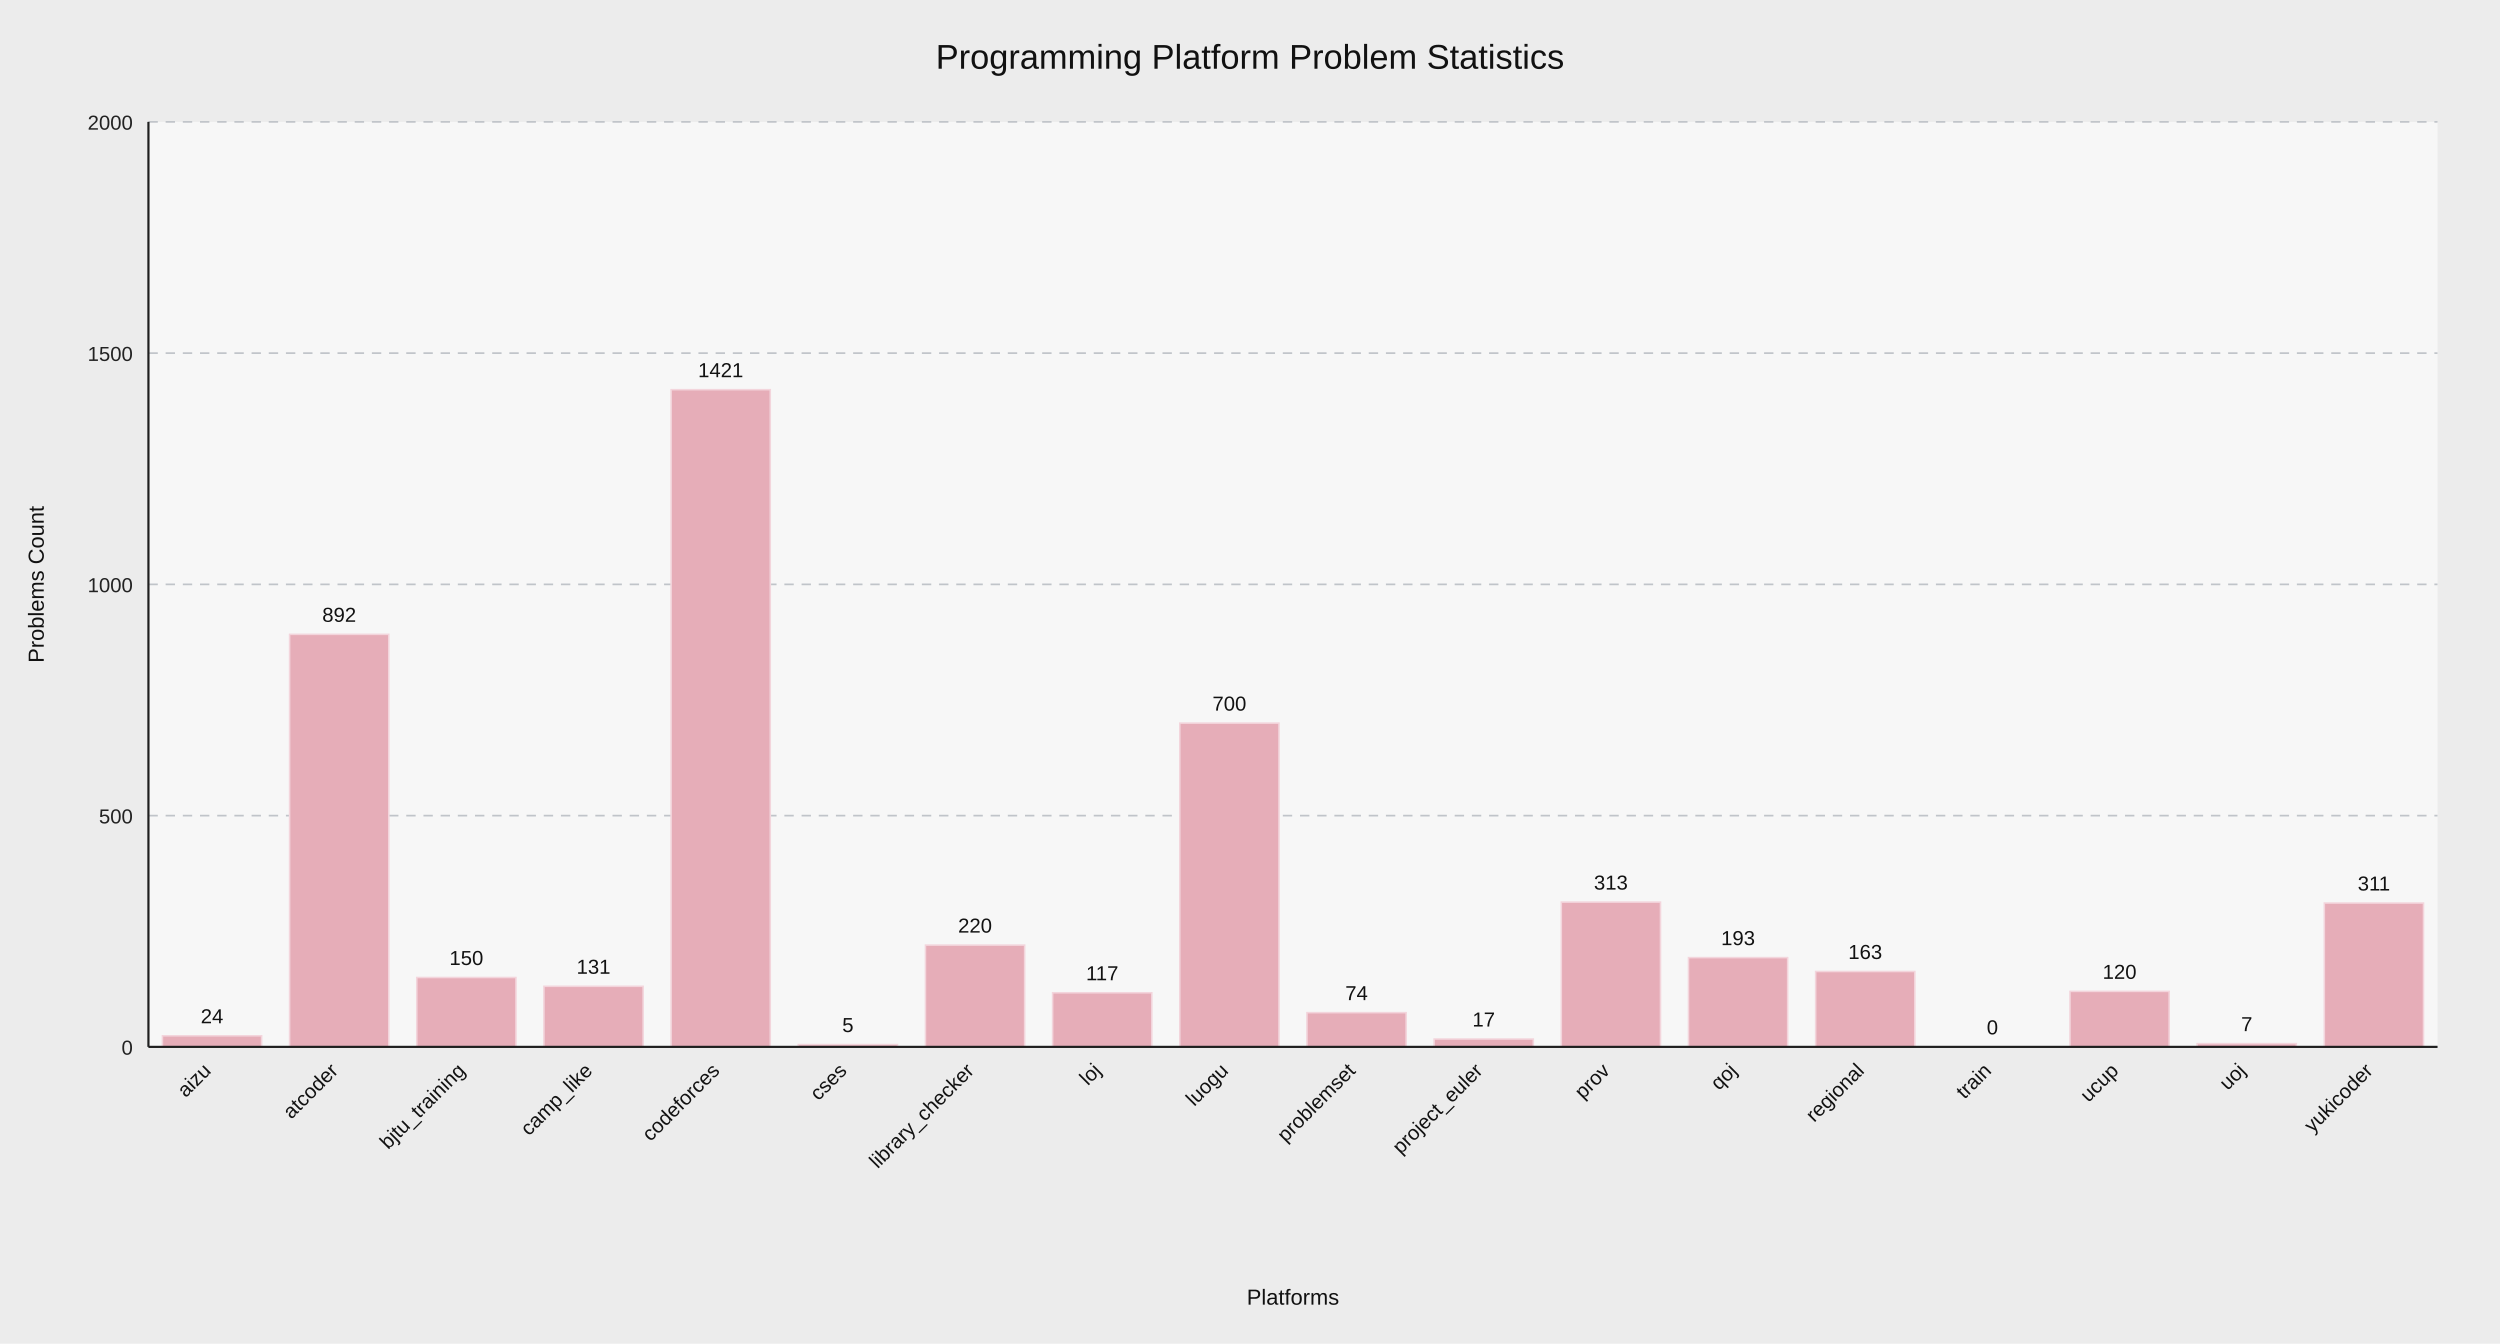
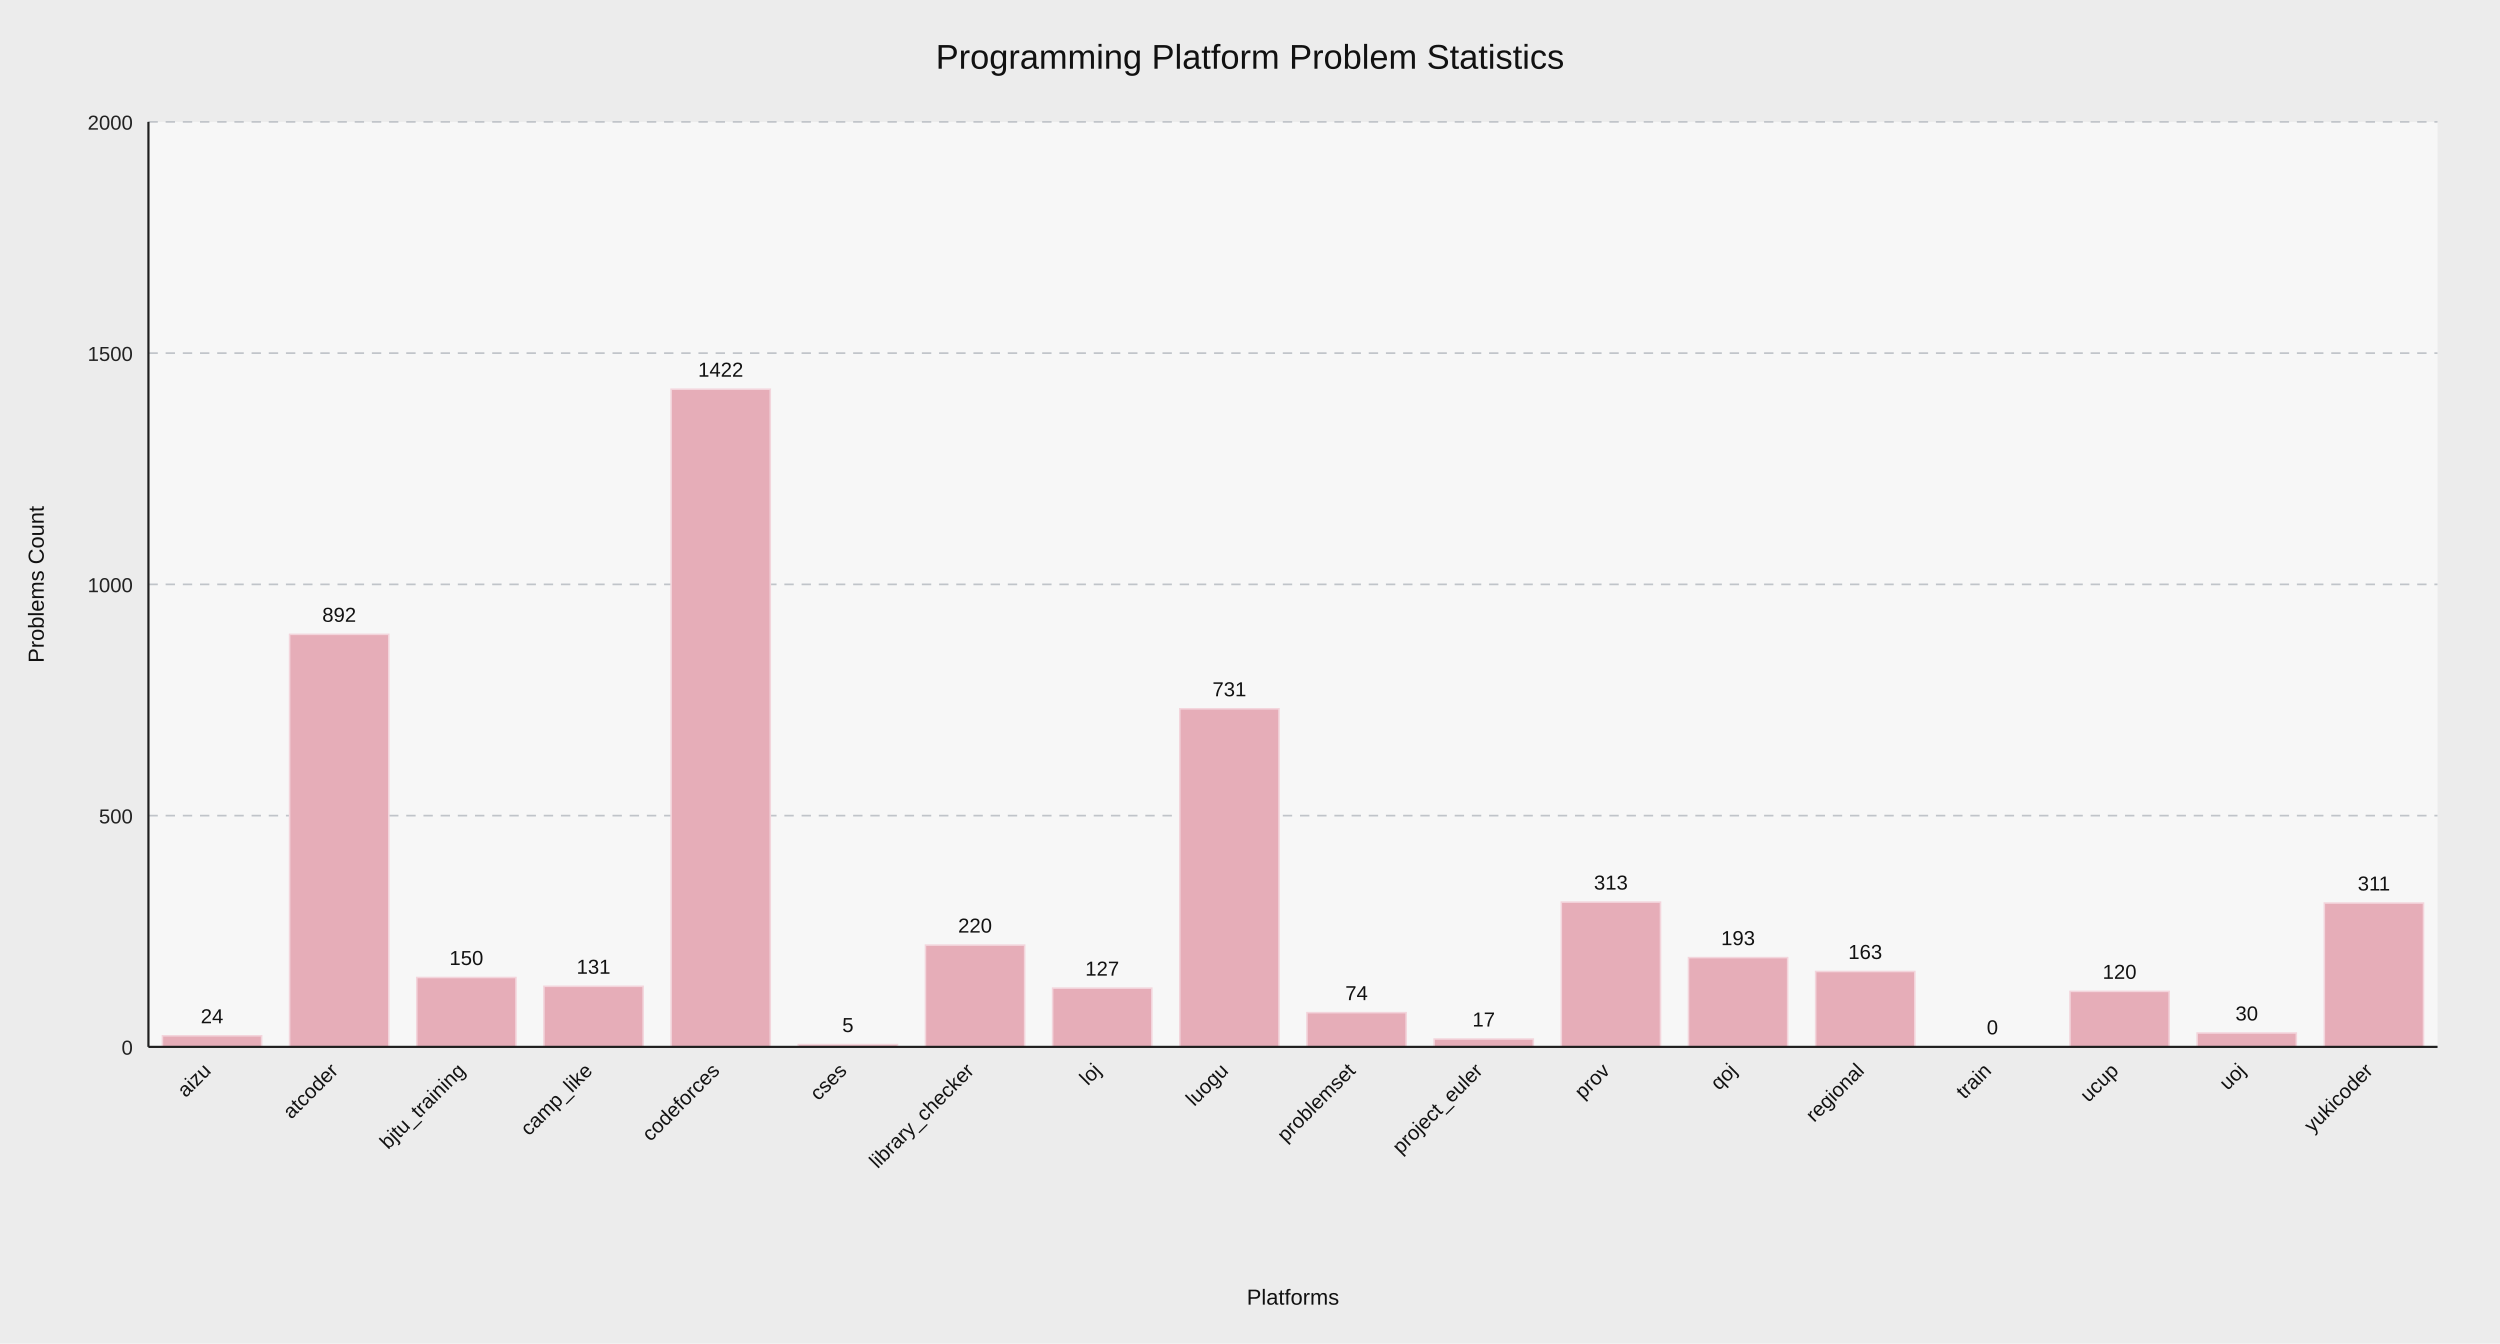
<svg xmlns="http://www.w3.org/2000/svg" width="1600" height="860" viewBox="0 0 1600 860">
  <rect x="0" y="0" width="1600" height="860" fill="#ececec" />
  <rect x="95" y="78" width="1465" height="592" fill="#f7f7f7" />
  <text x="800" y="44" text-anchor="middle" font-size="22" font-family="Segoe UI, Arial, sans-serif" fill="#111">Programming Platform Problem Statistics</text>
  <line x1="95" y1="670" x2="1560" y2="670" stroke="#c0c4c9" stroke-width="1.1" stroke-dasharray="6,5" />
  <text x="85" y="675" text-anchor="end" font-size="13" font-family="Segoe UI, Arial, sans-serif" fill="#222">0</text>
  <line x1="95" y1="522" x2="1560" y2="522" stroke="#c0c4c9" stroke-width="1.1" stroke-dasharray="6,5" />
  <text x="85" y="527" text-anchor="end" font-size="13" font-family="Segoe UI, Arial, sans-serif" fill="#222">500</text>
  <line x1="95" y1="374" x2="1560" y2="374" stroke="#c0c4c9" stroke-width="1.1" stroke-dasharray="6,5" />
  <text x="85" y="379" text-anchor="end" font-size="13" font-family="Segoe UI, Arial, sans-serif" fill="#222">1000</text>
  <line x1="95" y1="226" x2="1560" y2="226" stroke="#c0c4c9" stroke-width="1.1" stroke-dasharray="6,5" />
  <text x="85" y="231" text-anchor="end" font-size="13" font-family="Segoe UI, Arial, sans-serif" fill="#222">1500</text>
  <line x1="95" y1="78" x2="1560" y2="78" stroke="#c0c4c9" stroke-width="1.1" stroke-dasharray="6,5" />
  <text x="85" y="83" text-anchor="end" font-size="13" font-family="Segoe UI, Arial, sans-serif" fill="#222">2000</text>
  <rect x="103.953" y="662.896" width="63.483" height="7.104" fill="#e6adb8" stroke="#f3d5dc" stroke-width="1" />
  <text x="135.694" y="654.896" text-anchor="middle" font-size="13" font-family="Segoe UI, Arial, sans-serif" fill="#121212">24</text>
  <g transform="translate(135.694,686) rotate(-45)">
    <text text-anchor="end" font-size="13" font-family="Segoe UI, Arial, sans-serif" fill="#121212">aizu</text>
  </g>
  <rect x="185.342" y="405.968" width="63.483" height="264.032" fill="#e6adb8" stroke="#f3d5dc" stroke-width="1" />
  <text x="217.083" y="397.968" text-anchor="middle" font-size="13" font-family="Segoe UI, Arial, sans-serif" fill="#121212">892</text>
  <g transform="translate(217.083,686) rotate(-45)">
    <text text-anchor="end" font-size="13" font-family="Segoe UI, Arial, sans-serif" fill="#121212">atcoder</text>
  </g>
  <rect x="266.731" y="625.6" width="63.483" height="44.4" fill="#e6adb8" stroke="#f3d5dc" stroke-width="1" />
  <text x="298.472" y="617.6" text-anchor="middle" font-size="13" font-family="Segoe UI, Arial, sans-serif" fill="#121212">150</text>
  <g transform="translate(298.472,686) rotate(-45)">
    <text text-anchor="end" font-size="13" font-family="Segoe UI, Arial, sans-serif" fill="#121212">bjtu_training</text>
  </g>
  <rect x="348.119" y="631.224" width="63.483" height="38.776" fill="#e6adb8" stroke="#f3d5dc" stroke-width="1" />
  <text x="379.861" y="623.224" text-anchor="middle" font-size="13" font-family="Segoe UI, Arial, sans-serif" fill="#121212">131</text>
  <g transform="translate(379.861,686) rotate(-45)">
    <text text-anchor="end" font-size="13" font-family="Segoe UI, Arial, sans-serif" fill="#121212">camp_like</text>
  </g>
-   <rect x="429.508" y="249.384" width="63.483" height="420.616" fill="#e6adb8" stroke="#f3d5dc" stroke-width="1" />
-   <text x="461.25" y="241.384" text-anchor="middle" font-size="13" font-family="Segoe UI, Arial, sans-serif" fill="#121212">1421</text>
+   <rect x="429.508" y="249.088" width="63.483" height="420.912" fill="#e6adb8" stroke="#f3d5dc" stroke-width="1" />
+   <text x="461.25" y="241.088" text-anchor="middle" font-size="13" font-family="Segoe UI, Arial, sans-serif" fill="#121212">1422</text>
  <g transform="translate(461.25,686) rotate(-45)">
    <text text-anchor="end" font-size="13" font-family="Segoe UI, Arial, sans-serif" fill="#121212">codeforces</text>
  </g>
  <rect x="510.897" y="668.52" width="63.483" height="1.48" fill="#e6adb8" stroke="#f3d5dc" stroke-width="1" />
  <text x="542.639" y="660.52" text-anchor="middle" font-size="13" font-family="Segoe UI, Arial, sans-serif" fill="#121212">5</text>
  <g transform="translate(542.639,686) rotate(-45)">
    <text text-anchor="end" font-size="13" font-family="Segoe UI, Arial, sans-serif" fill="#121212">cses</text>
  </g>
  <rect x="592.286" y="604.88" width="63.483" height="65.12" fill="#e6adb8" stroke="#f3d5dc" stroke-width="1" />
  <text x="624.028" y="596.88" text-anchor="middle" font-size="13" font-family="Segoe UI, Arial, sans-serif" fill="#121212">220</text>
  <g transform="translate(624.028,686) rotate(-45)">
    <text text-anchor="end" font-size="13" font-family="Segoe UI, Arial, sans-serif" fill="#121212">library_checker</text>
  </g>
-   <rect x="673.675" y="635.368" width="63.483" height="34.632" fill="#e6adb8" stroke="#f3d5dc" stroke-width="1" />
-   <text x="705.417" y="627.368" text-anchor="middle" font-size="13" font-family="Segoe UI, Arial, sans-serif" fill="#121212">117</text>
+   <rect x="673.675" y="632.408" width="63.483" height="37.592" fill="#e6adb8" stroke="#f3d5dc" stroke-width="1" />
+   <text x="705.417" y="624.408" text-anchor="middle" font-size="13" font-family="Segoe UI, Arial, sans-serif" fill="#121212">127</text>
  <g transform="translate(705.417,686) rotate(-45)">
    <text text-anchor="end" font-size="13" font-family="Segoe UI, Arial, sans-serif" fill="#121212">loj</text>
  </g>
-   <rect x="755.064" y="462.8" width="63.483" height="207.2" fill="#e6adb8" stroke="#f3d5dc" stroke-width="1" />
-   <text x="786.806" y="454.8" text-anchor="middle" font-size="13" font-family="Segoe UI, Arial, sans-serif" fill="#121212">700</text>
+   <rect x="755.064" y="453.624" width="63.483" height="216.376" fill="#e6adb8" stroke="#f3d5dc" stroke-width="1" />
+   <text x="786.806" y="445.624" text-anchor="middle" font-size="13" font-family="Segoe UI, Arial, sans-serif" fill="#121212">731</text>
  <g transform="translate(786.806,686) rotate(-45)">
    <text text-anchor="end" font-size="13" font-family="Segoe UI, Arial, sans-serif" fill="#121212">luogu</text>
  </g>
  <rect x="836.453" y="648.096" width="63.483" height="21.904" fill="#e6adb8" stroke="#f3d5dc" stroke-width="1" />
  <text x="868.194" y="640.096" text-anchor="middle" font-size="13" font-family="Segoe UI, Arial, sans-serif" fill="#121212">74</text>
  <g transform="translate(868.194,686) rotate(-45)">
    <text text-anchor="end" font-size="13" font-family="Segoe UI, Arial, sans-serif" fill="#121212">problemset</text>
  </g>
  <rect x="917.842" y="664.968" width="63.483" height="5.032" fill="#e6adb8" stroke="#f3d5dc" stroke-width="1" />
  <text x="949.583" y="656.968" text-anchor="middle" font-size="13" font-family="Segoe UI, Arial, sans-serif" fill="#121212">17</text>
  <g transform="translate(949.583,686) rotate(-45)">
    <text text-anchor="end" font-size="13" font-family="Segoe UI, Arial, sans-serif" fill="#121212">project_euler</text>
  </g>
  <rect x="999.231" y="577.352" width="63.483" height="92.648" fill="#e6adb8" stroke="#f3d5dc" stroke-width="1" />
  <text x="1030.97" y="569.352" text-anchor="middle" font-size="13" font-family="Segoe UI, Arial, sans-serif" fill="#121212">313</text>
  <g transform="translate(1030.97,686) rotate(-45)">
    <text text-anchor="end" font-size="13" font-family="Segoe UI, Arial, sans-serif" fill="#121212">prov</text>
  </g>
  <rect x="1080.62" y="612.872" width="63.483" height="57.128" fill="#e6adb8" stroke="#f3d5dc" stroke-width="1" />
  <text x="1112.36" y="604.872" text-anchor="middle" font-size="13" font-family="Segoe UI, Arial, sans-serif" fill="#121212">193</text>
  <g transform="translate(1112.36,686) rotate(-45)">
    <text text-anchor="end" font-size="13" font-family="Segoe UI, Arial, sans-serif" fill="#121212">qoj</text>
  </g>
  <rect x="1162.01" y="621.752" width="63.483" height="48.248" fill="#e6adb8" stroke="#f3d5dc" stroke-width="1" />
  <text x="1193.75" y="613.752" text-anchor="middle" font-size="13" font-family="Segoe UI, Arial, sans-serif" fill="#121212">163</text>
  <g transform="translate(1193.75,686) rotate(-45)">
    <text text-anchor="end" font-size="13" font-family="Segoe UI, Arial, sans-serif" fill="#121212">regional</text>
  </g>
  <rect x="1243.4" y="670" width="63.483" height="0" fill="#e6adb8" stroke="#f3d5dc" stroke-width="1" />
  <text x="1275.14" y="662" text-anchor="middle" font-size="13" font-family="Segoe UI, Arial, sans-serif" fill="#121212">0</text>
  <g transform="translate(1275.14,686) rotate(-45)">
    <text text-anchor="end" font-size="13" font-family="Segoe UI, Arial, sans-serif" fill="#121212">train</text>
  </g>
  <rect x="1324.79" y="634.48" width="63.483" height="35.52" fill="#e6adb8" stroke="#f3d5dc" stroke-width="1" />
  <text x="1356.53" y="626.48" text-anchor="middle" font-size="13" font-family="Segoe UI, Arial, sans-serif" fill="#121212">120</text>
  <g transform="translate(1356.53,686) rotate(-45)">
    <text text-anchor="end" font-size="13" font-family="Segoe UI, Arial, sans-serif" fill="#121212">ucup</text>
  </g>
-   <rect x="1406.17" y="667.928" width="63.483" height="2.072" fill="#e6adb8" stroke="#f3d5dc" stroke-width="1" />
-   <text x="1437.92" y="659.928" text-anchor="middle" font-size="13" font-family="Segoe UI, Arial, sans-serif" fill="#121212">7</text>
+   <rect x="1406.17" y="661.12" width="63.483" height="8.88" fill="#e6adb8" stroke="#f3d5dc" stroke-width="1" />
+   <text x="1437.92" y="653.12" text-anchor="middle" font-size="13" font-family="Segoe UI, Arial, sans-serif" fill="#121212">30</text>
  <g transform="translate(1437.92,686) rotate(-45)">
    <text text-anchor="end" font-size="13" font-family="Segoe UI, Arial, sans-serif" fill="#121212">uoj</text>
  </g>
  <rect x="1487.56" y="577.944" width="63.483" height="92.056" fill="#e6adb8" stroke="#f3d5dc" stroke-width="1" />
  <text x="1519.31" y="569.944" text-anchor="middle" font-size="13" font-family="Segoe UI, Arial, sans-serif" fill="#121212">311</text>
  <g transform="translate(1519.31,686) rotate(-45)">
    <text text-anchor="end" font-size="13" font-family="Segoe UI, Arial, sans-serif" fill="#121212">yukicoder</text>
  </g>
  <line x1="95" y1="78" x2="95" y2="670" stroke="#1f1f1f" stroke-width="1.4" />
  <line x1="95" y1="670" x2="1560" y2="670" stroke="#1f1f1f" stroke-width="1.4" />
  <text x="827.5" y="835" text-anchor="middle" font-size="14" font-family="Segoe UI, Arial, sans-serif" fill="#111">Platforms</text>
  <g transform="translate(28,374) rotate(-90)">
    <text text-anchor="middle" font-size="14" font-family="Segoe UI, Arial, sans-serif" fill="#111">Problems Count</text>
  </g>
</svg>
